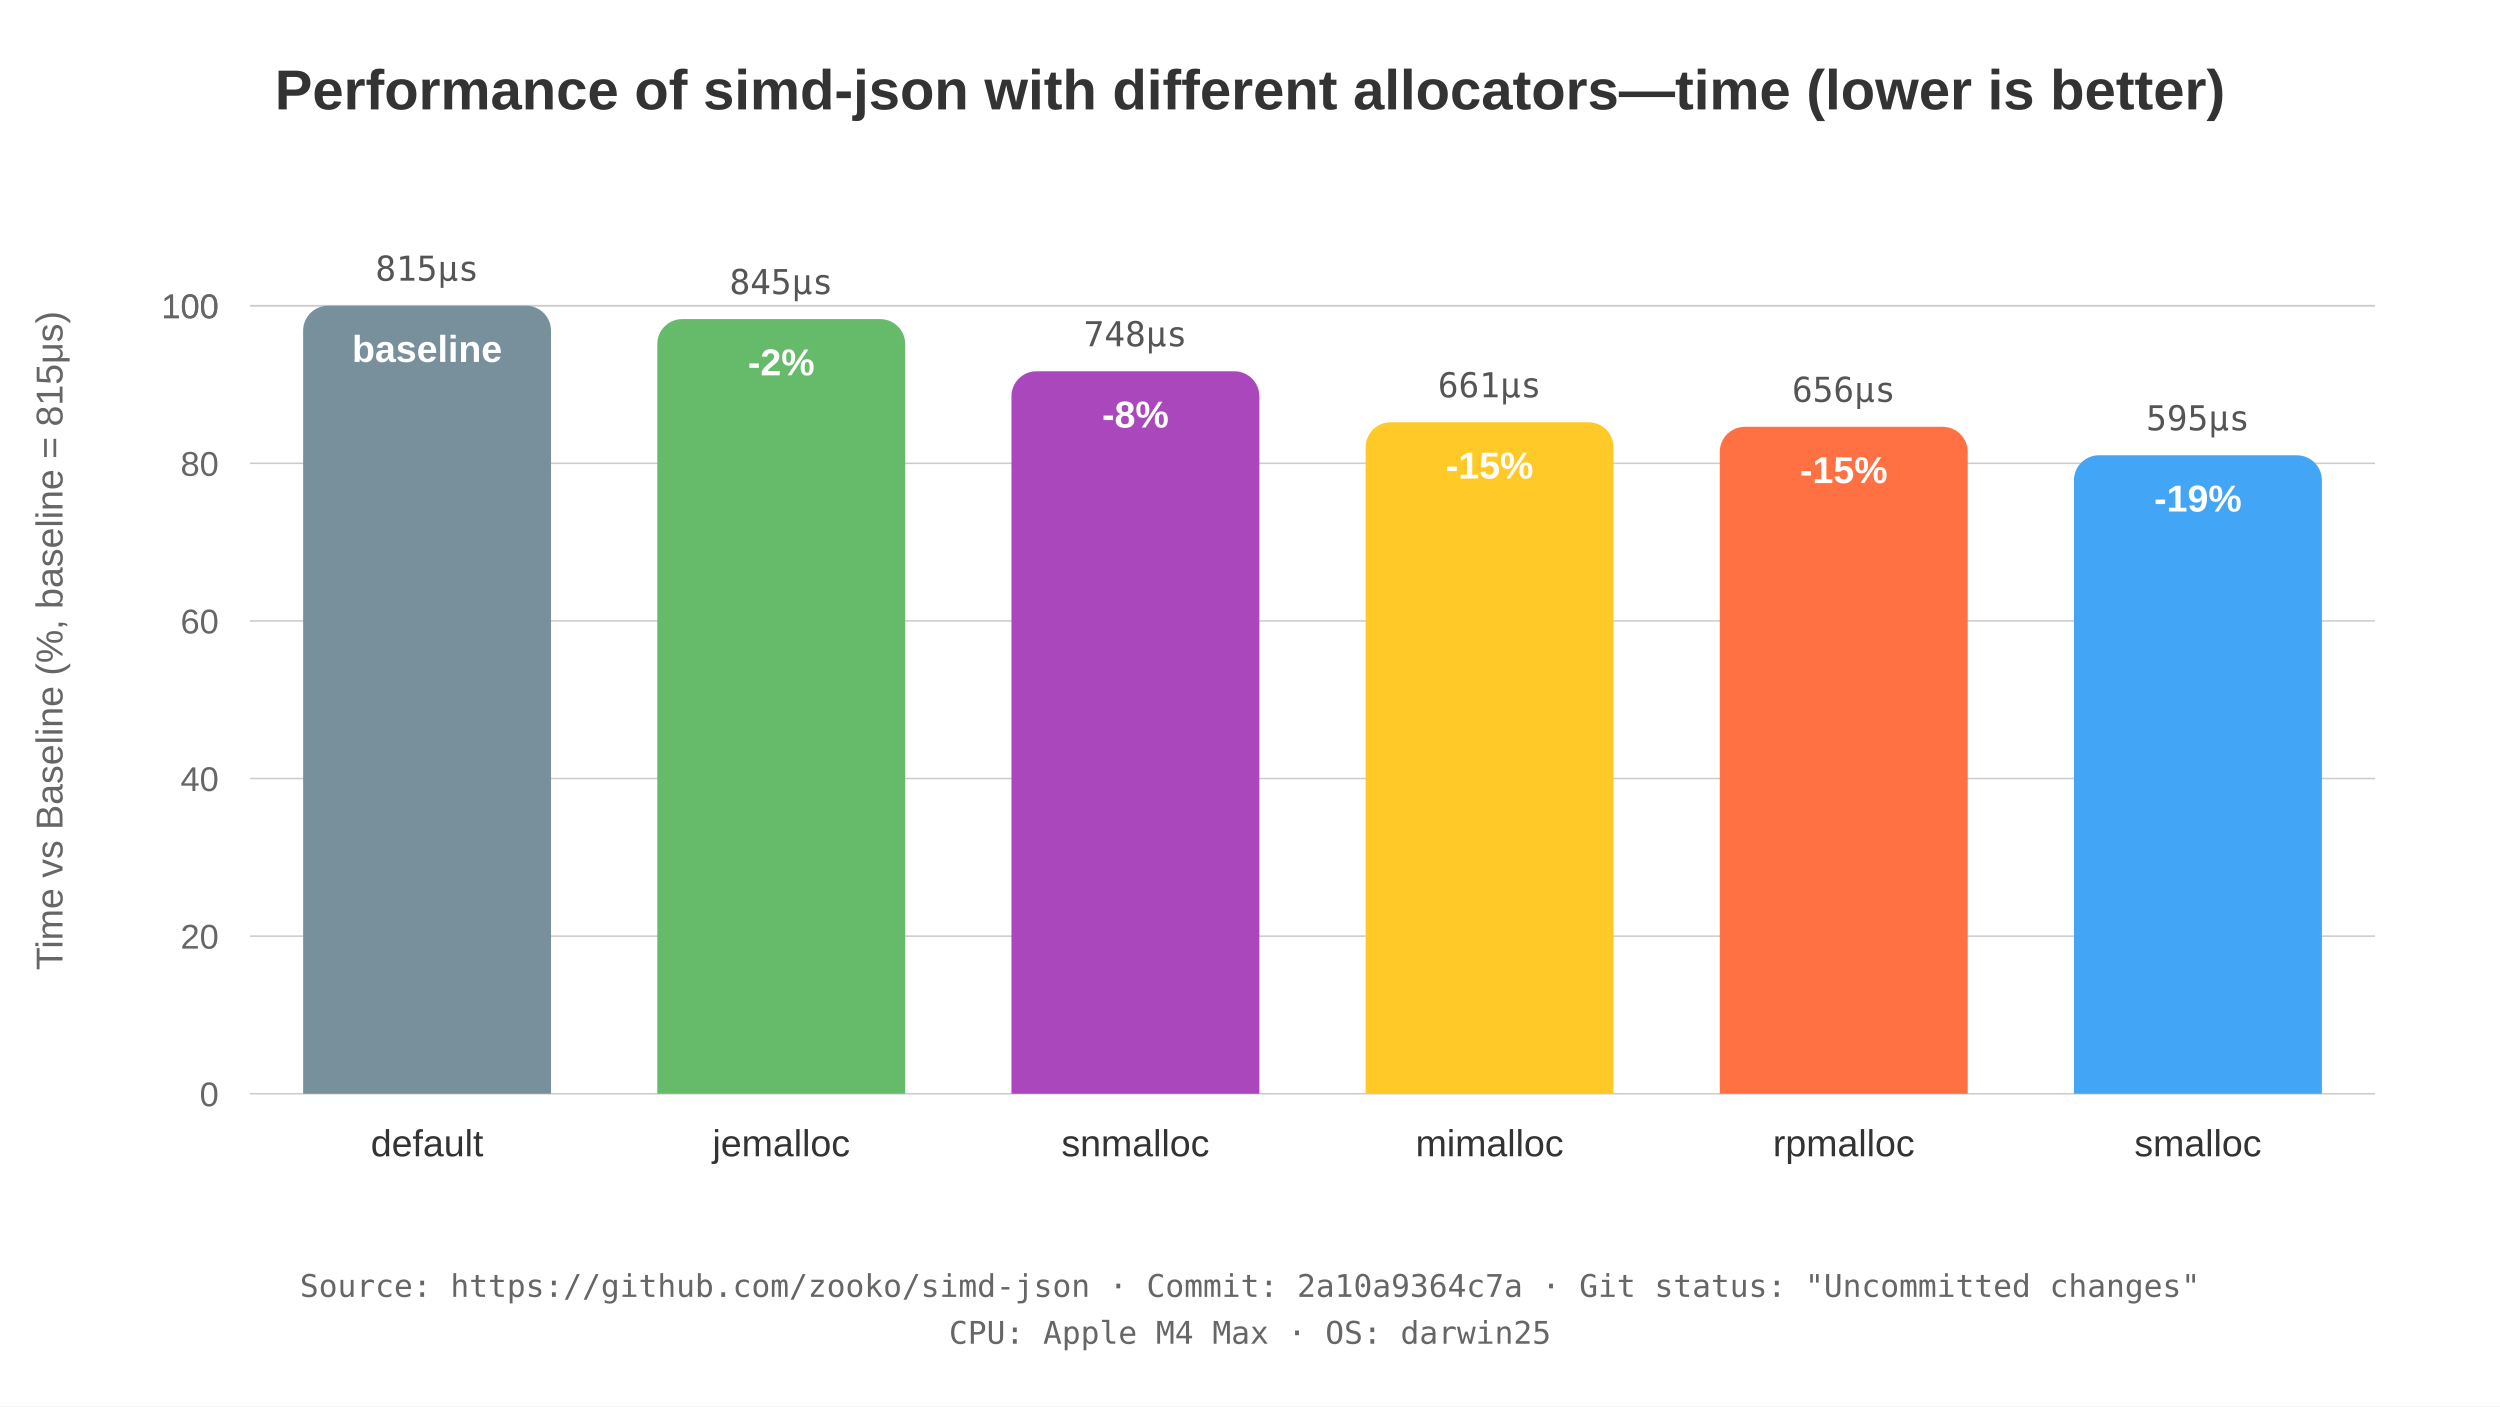
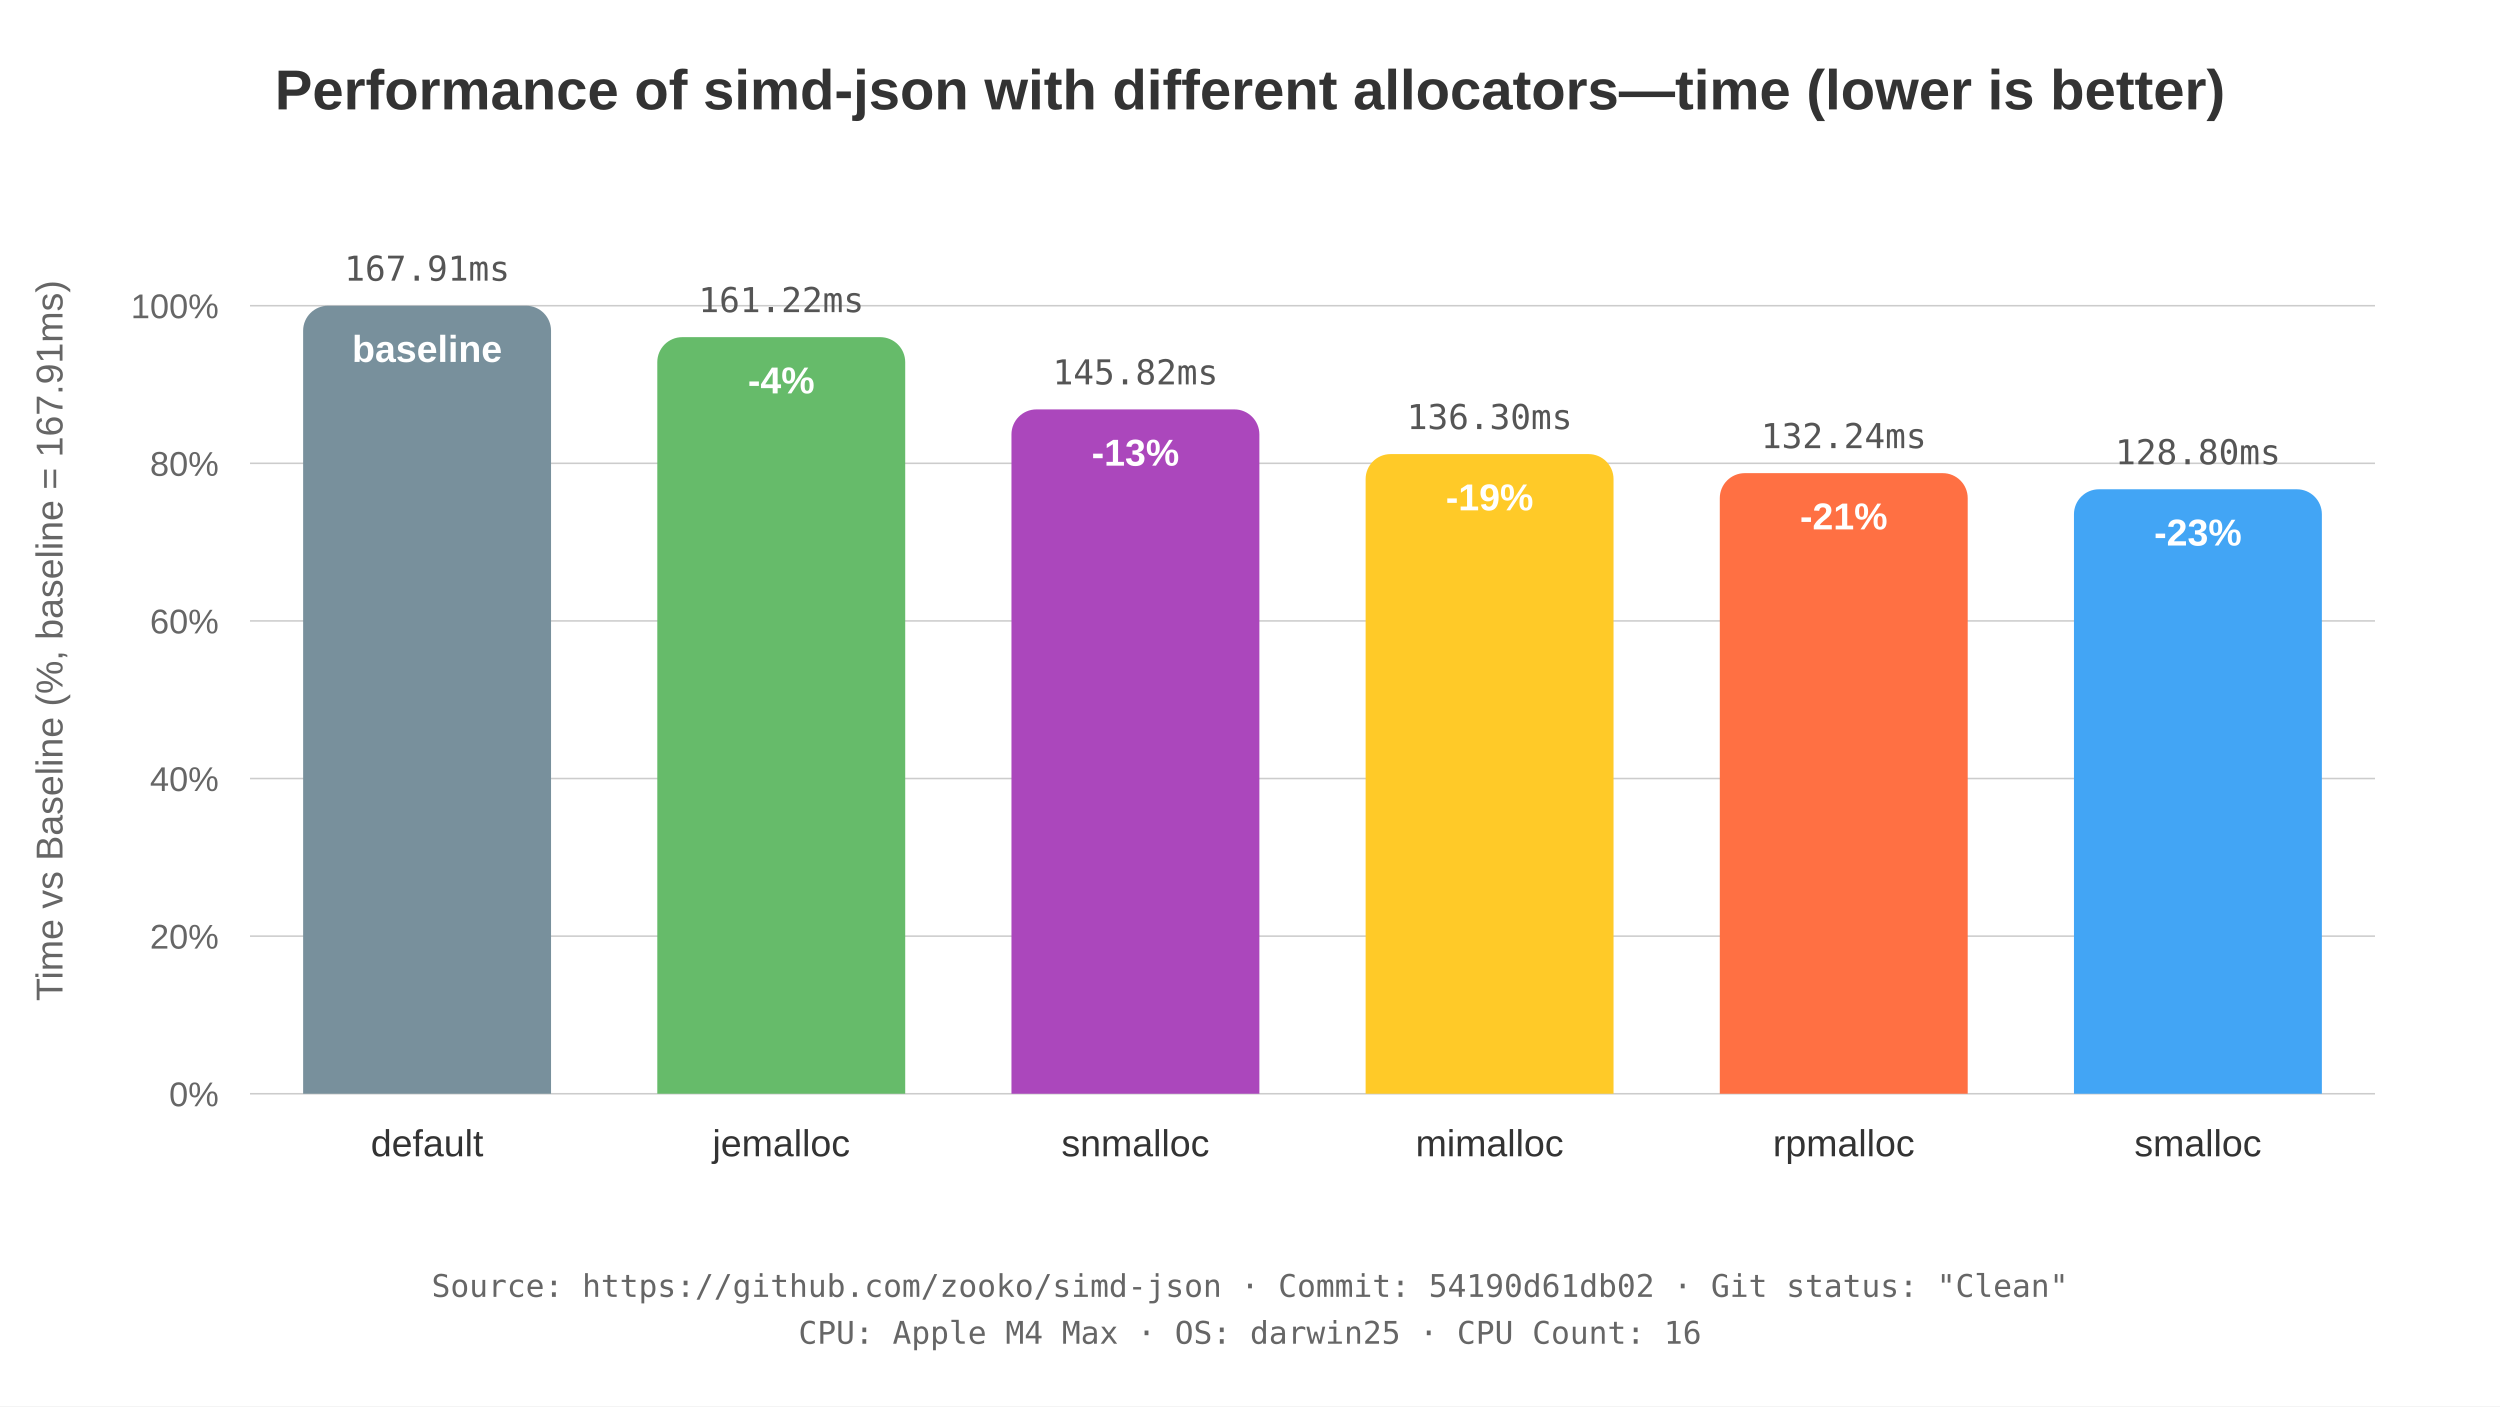
<svg xmlns="http://www.w3.org/2000/svg" viewBox="0 0 800 450" width="800" height="450">
  <rect width="800" height="450" fill="white" />
  <style>
    .title { font-family: Arial, Helvetica, sans-serif; font-size: 18px; font-weight: bold; fill: #333333; }
    .axis-label { font-family: Arial, Helvetica, sans-serif; font-size: 12px; fill: #666666; }
    .tick-label { font-family: Arial, Helvetica, sans-serif; font-size: 11px; fill: #666666; }
    .bar-label-name { font-family: Arial, Helvetica, sans-serif; font-size: 12px; fill: #333333; }
    .bar-label-value { font-family: monospace; font-size: 11px; fill: #555555; }
    .bar-label-pct { font-family: Arial, Helvetica, sans-serif; font-size: 12px; font-weight: bold; fill: white; }
    .metadata { font-family: monospace; font-size: 10px; fill: #666666; }
    .grid-line { stroke: #cccccc; stroke-width: 0.5; }
  </style>
  <text x="400.0" y="35" class="title" text-anchor="middle">Performance of simd-json with different allocators—time (lower is better)</text>
-   <text x="20" y="205.0" class="axis-label" text-anchor="middle" transform="rotate(-90 20 205.0)">Time vs Baseline (%, baseline = 815μs)</text>
+   <text x="20" y="205.0" class="axis-label" text-anchor="middle" transform="rotate(-90 20 205.0)">Time vs Baseline (%, baseline = 167.91ms)</text>
  <line x1="80" y1="350.0" x2="760" y2="350.0" class="grid-line" />
-   <text x="70" y="354.0" class="tick-label" text-anchor="end">0</text>
+   <text x="70" y="354.0" class="tick-label" text-anchor="end">0%</text>
  <line x1="80" y1="299.565" x2="760" y2="299.565" class="grid-line" />
-   <text x="70" y="303.565" class="tick-label" text-anchor="end">20</text>
+   <text x="70" y="303.565" class="tick-label" text-anchor="end">20%</text>
  <line x1="80" y1="249.13" x2="760" y2="249.13" class="grid-line" />
-   <text x="70" y="253.13" class="tick-label" text-anchor="end">40</text>
+   <text x="70" y="253.13" class="tick-label" text-anchor="end">40%</text>
  <line x1="80" y1="198.696" x2="760" y2="198.696" class="grid-line" />
-   <text x="70" y="202.696" class="tick-label" text-anchor="end">60</text>
+   <text x="70" y="202.696" class="tick-label" text-anchor="end">60%</text>
  <line x1="80" y1="148.261" x2="760" y2="148.261" class="grid-line" />
-   <text x="70" y="152.261" class="tick-label" text-anchor="end">80</text>
+   <text x="70" y="152.261" class="tick-label" text-anchor="end">80%</text>
  <line x1="80" y1="97.826" x2="760" y2="97.826" class="grid-line" />
-   <text x="70" y="101.826" class="tick-label" text-anchor="end">100</text>
-   <line x1="80" y1="97.826" x2="760" y2="97.826" class="grid-line" />
-   <text x="70" y="101.826" class="tick-label" text-anchor="end">100</text>
+   <text x="70" y="101.826" class="tick-label" text-anchor="end">100%</text>
  <path d="M 97.0 350.0 L 176.333 350.0 L 176.333 105.826 A 8 8 0 0 0 168.333 97.826 L 105.0 97.826 A 8 8 0 0 0 97.0 105.826 Z" fill="#78909c" />
  <text x="136.667" y="370" class="bar-label-name" text-anchor="middle">default</text>
-   <text x="136.667" y="89.826" class="bar-label-value" text-anchor="middle">815μs</text>
+   <text x="136.667" y="89.826" class="bar-label-value" text-anchor="middle">167.91ms</text>
  <text x="136.667" y="115.826" class="bar-label-pct" text-anchor="middle">baseline</text>
-   <path d="M 210.333 350.0 L 289.667 350.0 L 289.667 110.111 A 8 8 0 0 0 281.667 102.111 L 218.333 102.111 A 8 8 0 0 0 210.333 110.111 Z" fill="#66bb6a" />
+   <path d="M 210.333 350.0 L 289.667 350.0 L 289.667 115.885 A 8 8 0 0 0 281.667 107.885 L 218.333 107.885 A 8 8 0 0 0 210.333 115.885 Z" fill="#66bb6a" />
  <text x="250" y="370" class="bar-label-name" text-anchor="middle">jemalloc</text>
-   <text x="250" y="94.111" class="bar-label-value" text-anchor="middle">845μs</text>
-   <text x="250" y="120.111" class="bar-label-pct" text-anchor="middle">-2%</text>
-   <path d="M 323.667 350.0 L 403 350.0 L 403 126.809 A 8 8 0 0 0 395 118.809 L 331.667 118.809 A 8 8 0 0 0 323.667 126.809 Z" fill="#ab47bc" />
+   <text x="250" y="99.885" class="bar-label-value" text-anchor="middle">161.22ms</text>
+   <text x="250" y="125.885" class="bar-label-pct" text-anchor="middle">-4%</text>
+   <path d="M 323.667 350.0 L 403 350.0 L 403 139.008 A 8 8 0 0 0 395 131.008 L 331.667 131.008 A 8 8 0 0 0 323.667 139.008 Z" fill="#ab47bc" />
  <text x="363.333" y="370" class="bar-label-name" text-anchor="middle">snmalloc</text>
-   <text x="363.333" y="110.809" class="bar-label-value" text-anchor="middle">748μs</text>
-   <text x="363.333" y="136.809" class="bar-label-pct" text-anchor="middle">-8%</text>
-   <path d="M 437.0 350.0 L 516.333 350.0 L 516.333 143.129 A 8 8 0 0 0 508.333 135.129 L 445.0 135.129 A 8 8 0 0 0 437.0 143.129 Z" fill="#ffca28" />
+   <text x="363.333" y="123.008" class="bar-label-value" text-anchor="middle">145.82ms</text>
+   <text x="363.333" y="149.008" class="bar-label-pct" text-anchor="middle">-13%</text>
+   <path d="M 437.0 350.0 L 516.333 350.0 L 516.333 153.307 A 8 8 0 0 0 508.333 145.307 L 445.0 145.307 A 8 8 0 0 0 437.0 153.307 Z" fill="#ffca28" />
  <text x="476.667" y="370" class="bar-label-name" text-anchor="middle">mimalloc</text>
-   <text x="476.667" y="127.129" class="bar-label-value" text-anchor="middle">661μs</text>
-   <text x="476.667" y="153.129" class="bar-label-pct" text-anchor="middle">-15%</text>
-   <path d="M 550.333 350.0 L 629.667 350.0 L 629.667 144.583 A 8 8 0 0 0 621.667 136.583 L 558.333 136.583 A 8 8 0 0 0 550.333 144.583 Z" fill="#ff7043" />
+   <text x="476.667" y="137.307" class="bar-label-value" text-anchor="middle">136.30ms</text>
+   <text x="476.667" y="163.307" class="bar-label-pct" text-anchor="middle">-19%</text>
+   <path d="M 550.333 350.0 L 629.667 350.0 L 629.667 159.406 A 8 8 0 0 0 621.667 151.406 L 558.333 151.406 A 8 8 0 0 0 550.333 159.406 Z" fill="#ff7043" />
  <text x="590" y="370" class="bar-label-name" text-anchor="middle">rpmalloc</text>
-   <text x="590" y="128.583" class="bar-label-value" text-anchor="middle">656μs</text>
-   <text x="590" y="154.583" class="bar-label-pct" text-anchor="middle">-15%</text>
-   <path d="M 663.667 350.0 L 743.0 350.0 L 743.0 153.69 A 8 8 0 0 0 735.0 145.69 L 671.667 145.69 A 8 8 0 0 0 663.667 153.69 Z" fill="#42a5f5" />
+   <text x="590" y="143.406" class="bar-label-value" text-anchor="middle">132.24ms</text>
+   <text x="590" y="169.406" class="bar-label-pct" text-anchor="middle">-21%</text>
+   <path d="M 663.667 350.0 L 743.0 350.0 L 743.0 164.569 A 8 8 0 0 0 735.0 156.569 L 671.667 156.569 A 8 8 0 0 0 663.667 164.569 Z" fill="#42a5f5" />
  <text x="703.333" y="370" class="bar-label-name" text-anchor="middle">smalloc</text>
-   <text x="703.333" y="137.69" class="bar-label-value" text-anchor="middle">595μs</text>
-   <text x="703.333" y="163.69" class="bar-label-pct" text-anchor="middle">-19%</text>
-   <text x="400.0" y="415" class="metadata" text-anchor="middle">Source: https://github.com/zooko/simd-json · Commit: 2a10a9364c7a · Git status: "Uncommitted changes"</text>
-   <text x="400.0" y="430" class="metadata" text-anchor="middle">CPU: Apple M4 Max · OS: darwin25</text>
+   <text x="703.333" y="148.569" class="bar-label-value" text-anchor="middle">128.80ms</text>
+   <text x="703.333" y="174.569" class="bar-label-pct" text-anchor="middle">-23%</text>
+   <text x="400.0" y="415" class="metadata" text-anchor="middle">Source: https://github.com/zooko/simd-json · Commit: 54190d61db02 · Git status: "Clean"</text>
+   <text x="400.0" y="430" class="metadata" text-anchor="middle">CPU: Apple M4 Max · OS: darwin25 · CPU Count: 16</text>
</svg>
